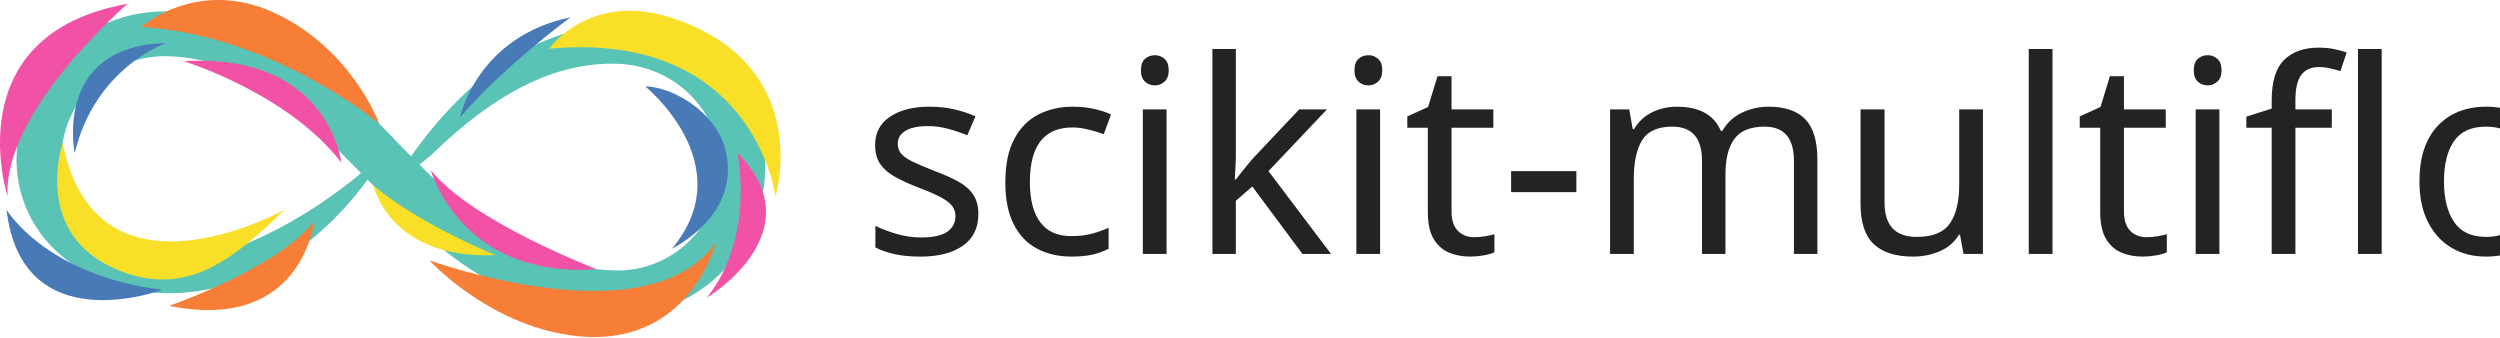
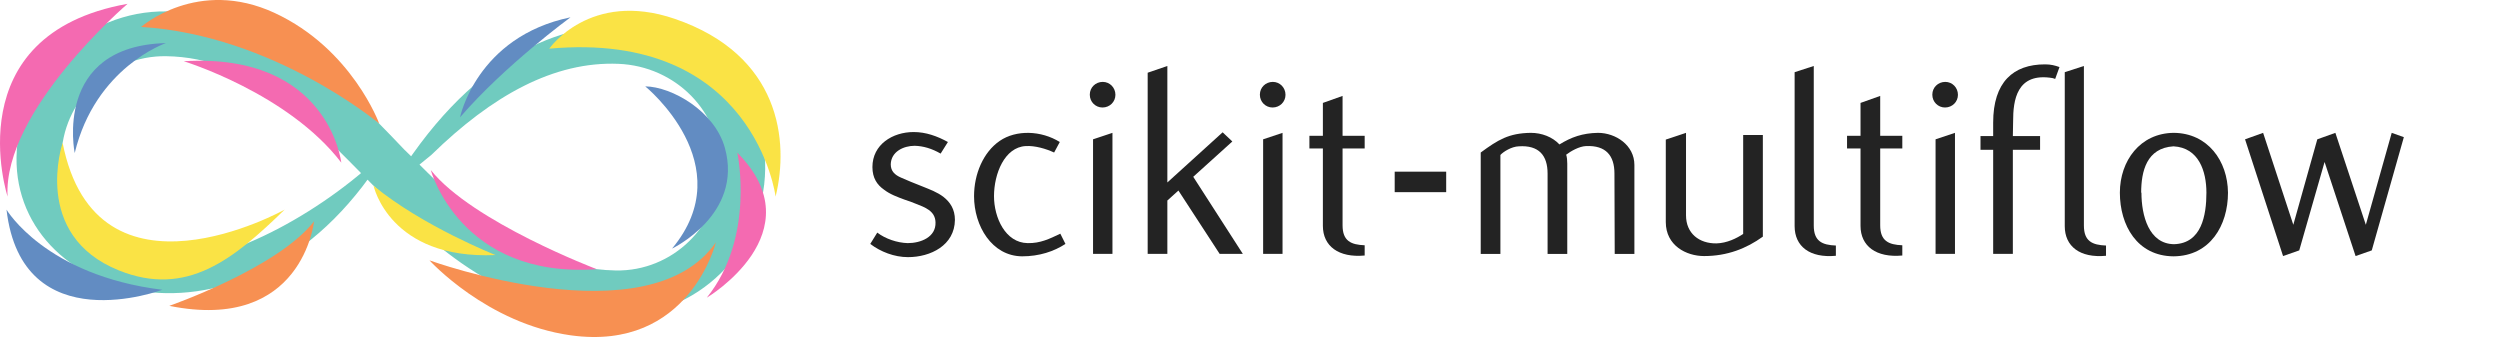
- <svg xmlns="http://www.w3.org/2000/svg" viewBox="0 0 260 35.049" height="35.049" width="260" xml:space="preserve" id="svg2" version="1.1">
+ <svg xmlns="http://www.w3.org/2000/svg" version="1.1" id="svg2" xml:space="preserve" width="260" height="35.049" viewBox="0 0 260 35.049">
  <defs id="defs6">
-     <radialGradient id="radialGradient18" spreadMethod="pad" gradientTransform="matrix(3.106398,1.6492457e-7,1.6492492e-7,-3.106398,6000,6000)" gradientUnits="userSpaceOnUse" r="1" cy="4.5474735e-13" cx="2.2737368e-13" fy="4.5474735e-13" fx="2.2737368e-13">
-       <stop id="stop14" offset="0" style="stop-opacity:1;stop-color:#ffffff" />
-       <stop id="stop16" offset="1" style="stop-opacity:1;stop-color:#f2fbfe" />
+     <radialGradient fx="2.2737368e-13" fy="4.5474735e-13" cx="2.2737368e-13" cy="4.5474735e-13" r="1" gradientUnits="userSpaceOnUse" gradientTransform="matrix(3.106398,1.6492457e-7,1.6492492e-7,-3.106398,6000,6000)" spreadMethod="pad" id="radialGradient18">
+       <stop style="stop-opacity:1;stop-color:#ffffff" offset="0" id="stop14" />
+       <stop style="stop-opacity:1;stop-color:#f2fbfe" offset="1" id="stop16" />
    </radialGradient>
  </defs>
-   <g transform="matrix(1.333333,0,0,-1.333333,16.29095,296.0204)" id="g10">
-     <g transform="scale(0.1)" id="g12">
+   <g id="g10" transform="matrix(1.333333,0,0,-1.333333,16.29094,296.0203)">
+     <g id="g12" transform="scale(0.1)">
      <g id="g4776">
        <g id="g868">
-           <g id="g4891" transform="matrix(1.006391,0,0,1.006391,-5579.518,-7739.059)" style="opacity:1">
-             <g transform="matrix(0.1752457,0,0,0.1752457,5240.677,8054.031)" id="g161">
-               <g style="opacity:0.86" id="g196" transform="matrix(0.8466427,0,0,0.8466427,834.9881,901.0258)">
-                 <path d="m 2280.25,10366.975 213.326,173.818 c 318.359,310.996 641.289,489.945 978.177,475.96 297.37,-12.342 536.174,-249.977 531.837,-547.575 -4.337,-297.593 -250.004,-537.796 -547.575,-531.832 -541.023,10.835 -920.924,457.208 -1105.31,633.083 -350.547,369.365 -702.744,712.381 -1239.01,720.201 -427.294,6.225 -778.734,-335.109 -784.959,-762.403 -11.254,-771.73 1243.848,-1125.591 1944.361,50.642 -314.74,-319.572 -829.016,-606.722 -1178.552,-601.623 -297.593,4.337 -536.174,249.977 -531.837,547.569 4.337,297.599 249.982,536.18 547.575,531.837 897.611,-13.082 1194.017,-1324.039 2344.32,-1353.283 427.201,-10.856 778.734,335.109 784.959,762.402 11.069,759.187 -1151.669,1250.063 -1957.312,-98.796" style="fill:#3fb9a9;fill-opacity:1;fill-rule:nonzero;stroke:none;stroke-width:0.544" id="path22" />
-                 <path d="m 567.652,10603.7 c 0,0 -164.518,-481.483 293.582,-665.946 355.548,-143.169 601.357,60.176 866.347,317.543 0,0 -982.857,-549.044 -1159.929,348.403" style="fill:#f9da06;fill-opacity:1;fill-rule:nonzero;stroke:none;stroke-width:0.544" id="path24" />
-                 <path d="m 3109.511,11095.959 c 0,0 212.27,307.448 655.367,155.99 552.995,-189.022 598.189,-639.591 527.07,-928.814 0,0 -110.671,870.587 -1182.437,772.824" style="fill:#f9da06;fill-opacity:1;fill-rule:nonzero;stroke:none;stroke-width:0.544" id="path26" />
-                 <path d="m 2483.846,9990.29 c 0,0 1144.099,-415.79 1496.225,94.291 0,0 -139.023,-571.949 -758.142,-486.017 -438.134,60.813 -738.083,391.726 -738.083,391.726" style="fill:#f46a17;fill-opacity:1;fill-rule:nonzero;stroke:none;stroke-width:0.544" id="path28" />
-                 <path d="m 977.739,11209.585 c 0,0 294.056,260.125 697.694,72.828 403.638,-187.303 545.888,-577.859 545.888,-577.859 0,0 -551.205,462.279 -1243.581,505.031" style="fill:#f46a17;fill-opacity:1;fill-rule:nonzero;stroke:none;stroke-width:0.544" id="path30" />
-                 <path d="m 279.963,10323.57 c 0,0 -275.194,845.778 626.971,1006.78 0,0 -651.427,-557.321 -626.971,-1006.78" style="fill:#f03697;fill-opacity:1;fill-rule:nonzero;stroke:none;stroke-width:0.544" id="path32" />
-                 <path d="m 2490.713,10461.87 c 0,0 154.222,-568.347 866.799,-517.678 0,0 -649.43,246.015 -866.799,517.678" style="fill:#f03697;fill-opacity:1;fill-rule:nonzero;stroke:none;stroke-width:0.544" id="path34" />
-                 <path d="m 4092.113,10552.318 c 0,0 95.145,-441.725 -159.805,-757.303 0,0 572.771,341.019 159.805,757.303" style="fill:#f03697;fill-opacity:1;fill-rule:nonzero;stroke:none;stroke-width:0.544" id="path36" />
-                 <path d="m 2023.232,10500.752 c 0,0 -64.181,574.892 -823.15,529.665 0,0 545.436,-167.005 823.15,-529.665" style="fill:#f03697;fill-opacity:1;fill-rule:nonzero;stroke:none;stroke-width:0.544" id="path38" />
-                 <path d="m 274.451,10255.101 c 0,0 203.22,-343.843 813.888,-418.619 0,0 -733.305,-275.94 -813.888,418.619" style="fill:#2c65ad;fill-opacity:1;fill-rule:nonzero;stroke:none;stroke-width:0.544" id="path40" />
-                 <path d="m 2643.493,10737.205 c 0,0 85.948,420.535 577.26,522.679 0,0 -344.736,-252.132 -577.26,-522.679" style="fill:#2c65ad;fill-opacity:1;fill-rule:nonzero;stroke:none;stroke-width:0.544" id="path42" />
-                 <path d="m 3610.977,10899.073 c 0,0 505.678,-409.575 140.03,-847.432 0,0 372.309,177.328 276.157,525.704 -53.412,193.513 -278.34,320.095 -416.187,321.728" style="fill:#2c65ad;fill-opacity:1;fill-rule:nonzero;stroke:none;stroke-width:0.544" id="path44" />
-                 <path d="m 630.701,10550.67 c 0,0 -115.215,558.621 476.423,574.484 0,0 -368.293,-126.153 -476.423,-574.484" style="fill:#2c65ad;fill-opacity:1;fill-rule:nonzero;stroke:none;stroke-width:0.544" id="path46" />
-                 <path d="m 1124.761,9752.498 c 0,0 565.8,196.81 756.128,441.464 0,0 -59.283,-582.076 -756.128,-441.464" style="fill:#f46a17;fill-opacity:1;fill-rule:nonzero;stroke:none;stroke-width:0.544" id="path48" />
-                 <path d="m 2191.999,10379.703 c 0,0 82.809,-386.36 636.936,-361.79 0,0 -380.733,150.587 -636.936,361.79" style="fill:#f9da06;fill-opacity:1;fill-rule:nonzero;stroke:none;stroke-width:0.544" id="path50" />
+           <g style="opacity:1" transform="matrix(1.006391,0,0,1.006391,-5579.518,-7739.059)" id="g4891">
+             <g style="font-style:normal;font-weight:normal;font-size:208.959px;line-height:1.25;font-family:sans-serif;letter-spacing:0px;word-spacing:0px;opacity:0.86;fill:#000000;fill-opacity:1;stroke:none;stroke-width:1.314" id="text163" transform="scale(1,-1)" aria-label="scikit-multiflow">
+               <g id="g208">
+                 <g transform="matrix(0.1483704,0,0,-0.1483704,5387.005,-8211.932)" id="g196" style="opacity:0.86">
+                   <path id="path22" style="fill:#3fb9a9;fill-opacity:1;fill-rule:nonzero;stroke:none;stroke-width:0.544" d="m 2280.25,10366.975 213.326,173.818 c 318.359,310.996 641.289,489.945 978.177,475.96 297.37,-12.342 536.174,-249.977 531.837,-547.575 -4.337,-297.593 -250.004,-537.796 -547.575,-531.832 -541.023,10.835 -920.924,457.208 -1105.31,633.083 -350.547,369.365 -702.744,712.381 -1239.01,720.201 -427.294,6.225 -778.734,-335.109 -784.959,-762.403 -11.254,-771.73 1243.848,-1125.591 1944.361,50.642 -314.74,-319.572 -829.016,-606.722 -1178.552,-601.623 -297.593,4.337 -536.174,249.977 -531.837,547.569 4.337,297.599 249.982,536.18 547.575,531.837 897.611,-13.082 1194.017,-1324.039 2344.32,-1353.283 427.201,-10.856 778.734,335.109 784.959,762.402 11.069,759.187 -1151.669,1250.063 -1957.312,-98.796" />
+                   <path id="path24" style="fill:#f9da06;fill-opacity:1;fill-rule:nonzero;stroke:none;stroke-width:0.544" d="m 567.652,10603.7 c 0,0 -164.518,-481.483 293.582,-665.946 355.548,-143.169 601.357,60.176 866.347,317.543 0,0 -982.857,-549.044 -1159.929,348.403" />
+                   <path id="path26" style="fill:#f9da06;fill-opacity:1;fill-rule:nonzero;stroke:none;stroke-width:0.544" d="m 3109.511,11095.959 c 0,0 212.27,307.448 655.367,155.99 552.995,-189.022 598.189,-639.591 527.07,-928.814 0,0 -110.671,870.587 -1182.437,772.824" />
+                   <path id="path28" style="fill:#f46a17;fill-opacity:1;fill-rule:nonzero;stroke:none;stroke-width:0.544" d="m 2483.846,9990.29 c 0,0 1144.099,-415.79 1496.225,94.291 0,0 -139.023,-571.949 -758.142,-486.017 -438.134,60.813 -738.083,391.726 -738.083,391.726" />
+                   <path id="path30" style="fill:#f46a17;fill-opacity:1;fill-rule:nonzero;stroke:none;stroke-width:0.544" d="m 977.739,11209.585 c 0,0 294.056,260.125 697.694,72.828 403.638,-187.303 545.888,-577.859 545.888,-577.859 0,0 -551.205,462.279 -1243.581,505.031" />
+                   <path id="path32" style="fill:#f03697;fill-opacity:1;fill-rule:nonzero;stroke:none;stroke-width:0.544" d="m 279.963,10323.57 c 0,0 -275.194,845.778 626.971,1006.78 0,0 -651.427,-557.321 -626.971,-1006.78" />
+                   <path id="path34" style="fill:#f03697;fill-opacity:1;fill-rule:nonzero;stroke:none;stroke-width:0.544" d="m 2490.713,10461.87 c 0,0 154.222,-568.347 866.799,-517.678 0,0 -649.43,246.015 -866.799,517.678" />
+                   <path id="path36" style="fill:#f03697;fill-opacity:1;fill-rule:nonzero;stroke:none;stroke-width:0.544" d="m 4092.113,10552.318 c 0,0 95.145,-441.725 -159.805,-757.303 0,0 572.771,341.019 159.805,757.303" />
+                   <path id="path38" style="fill:#f03697;fill-opacity:1;fill-rule:nonzero;stroke:none;stroke-width:0.544" d="m 2023.232,10500.752 c 0,0 -64.181,574.892 -823.15,529.665 0,0 545.436,-167.005 823.15,-529.665" />
+                   <path id="path40" style="fill:#2c65ad;fill-opacity:1;fill-rule:nonzero;stroke:none;stroke-width:0.544" d="m 274.451,10255.101 c 0,0 203.22,-343.843 813.888,-418.619 0,0 -733.305,-275.94 -813.888,418.619" />
+                   <path id="path42" style="fill:#2c65ad;fill-opacity:1;fill-rule:nonzero;stroke:none;stroke-width:0.544" d="m 2643.493,10737.205 c 0,0 85.948,420.535 577.26,522.679 0,0 -344.736,-252.132 -577.26,-522.679" />
+                   <path id="path44" style="fill:#2c65ad;fill-opacity:1;fill-rule:nonzero;stroke:none;stroke-width:0.544" d="m 3610.977,10899.073 c 0,0 505.678,-409.575 140.03,-847.432 0,0 372.309,177.328 276.157,525.704 -53.412,193.513 -278.34,320.095 -416.187,321.728" />
+                   <path id="path46" style="fill:#2c65ad;fill-opacity:1;fill-rule:nonzero;stroke:none;stroke-width:0.544" d="m 630.701,10550.67 c 0,0 -115.215,558.621 476.423,574.484 0,0 -368.293,-126.153 -476.423,-574.484" />
+                   <path id="path48" style="fill:#f46a17;fill-opacity:1;fill-rule:nonzero;stroke:none;stroke-width:0.544" d="m 1124.761,9752.498 c 0,0 565.8,196.81 756.128,441.464 0,0 -59.283,-582.076 -756.128,-441.464" />
+                   <path id="path50" style="fill:#f9da06;fill-opacity:1;fill-rule:nonzero;stroke:none;stroke-width:0.544" d="m 2191.999,10379.703 c 0,0 82.809,-386.36 636.936,-361.79 0,0 -380.733,150.587 -636.936,361.79" />
+                 </g>
+                 <path d="m 6126.429,-9696.674 c 17.553,0 36.15,-9.194 36.359,-28.836 0,-8.358 -3.761,-13.791 -8.776,-17.762 -4.806,-3.761 -10.657,-5.851 -16.299,-8.149 -5.851,-2.299 -12.12,-4.806 -16.717,-6.896 -4.806,-2.09 -7.941,-5.015 -7.941,-10.239 0.209,-9.821 9.821,-14.418 18.597,-14.418 6.687,0.209 13.164,2.09 20.06,6.06 l 5.642,-8.985 c -8.358,-4.597 -17.135,-7.731 -26.538,-7.731 -16.299,0 -31.971,9.612 -31.971,27.165 0,8.567 3.761,13.791 8.776,17.344 4.806,3.761 10.657,5.851 16.299,7.94 2.925,0.836 5.851,2.09 8.567,3.134 6.896,2.716 15.045,5.433 15.254,14.418 0.418,11.493 -11.493,16.09 -21.523,16.09 -8.149,-0.209 -17.344,-3.343 -23.612,-8.149 l -5.433,8.776 c 7.94,6.06 18.597,10.239 29.254,10.239 z" style="font-style:normal;font-variant:normal;font-weight:normal;font-stretch:normal;font-family:Flux;-inkscape-font-specification:Flux;stroke-width:1.314" id="path127" />
+                 <path d="m 6214.809,-9697.301 c 13.373,0 24.657,-3.761 33.642,-9.612 l -3.97,-7.941 c -8.358,3.97 -15.463,7.523 -25.284,7.314 -17.344,-0.209 -26.12,-19.851 -26.12,-36.359 0,-17.344 8.149,-38.031 24.657,-38.866 7.105,-0.418 15.672,2.09 21.941,5.015 l 4.388,-8.149 c -14.418,-8.985 -33.851,-9.612 -46.598,-0.836 -12.746,8.776 -19.851,25.702 -19.851,42.837 0,22.985 13.791,46.389 37.195,46.598 z" style="font-style:normal;font-variant:normal;font-weight:normal;font-stretch:normal;font-family:Flux;-inkscape-font-specification:Flux;stroke-width:1.314" id="path129" />
+                 <path d="m 6269.837,-9699.182 h 15.045 v -93.823 l -15.045,5.015 z m -2.507,-123.286 c 0,5.433 4.388,9.821 9.821,9.821 5.642,0 10.03,-4.388 10.03,-9.821 0,-5.642 -4.388,-10.03 -9.821,-10.03 -5.642,0 -10.03,4.388 -10.03,9.821 z" style="font-style:normal;font-variant:normal;font-weight:normal;font-stretch:normal;font-family:Flux;-inkscape-font-specification:Flux;stroke-width:1.314" id="path131" />
+                 <path d="m 6385.946,-9699.182 -38.449,-59.762 30.299,-27.374 -7.522,-7.105 -42.837,38.866 v -90.27 l -15.254,5.224 v 140.421 h 15.254 v -41.374 l 8.567,-7.731 31.971,49.105 z" style="font-style:normal;font-variant:normal;font-weight:normal;font-stretch:normal;font-family:Flux;-inkscape-font-specification:Flux;stroke-width:1.314" id="path133" />
+                 <path d="m 6401.66,-9699.182 h 15.045 v -93.823 l -15.045,5.015 z m -2.508,-123.286 c 0,5.433 4.388,9.821 9.821,9.821 5.642,0 10.03,-4.388 10.03,-9.821 0,-5.642 -4.388,-10.03 -9.821,-10.03 -5.642,0 -10.03,4.388 -10.03,9.821 z" style="font-style:normal;font-variant:normal;font-weight:normal;font-stretch:normal;font-family:Flux;-inkscape-font-specification:Flux;stroke-width:1.314" id="path135" />
+                 <path d="m 6447.977,-9780.885 v 59.971 c 0,15.672 12.12,24.866 32.389,22.985 v -7.94 c -10.657,-0.418 -17.135,-3.343 -17.135,-15.463 v -59.553 h 17.135 v -9.821 h -17.135 v -30.926 l -15.254,5.433 v 25.493 h -10.448 v 9.821 z" style="font-style:normal;font-variant:normal;font-weight:normal;font-stretch:normal;font-family:Flux;-inkscape-font-specification:Flux;stroke-width:1.314" id="path137" />
+                 <path d="m 6503.632,-9747.033 h 39.911 v -15.881 h -33.642 -6.269 z" style="font-style:normal;font-variant:normal;font-weight:normal;font-stretch:normal;font-family:Flux;-inkscape-font-specification:Flux;stroke-width:1.314" id="path139" />
+                 <path d="m 6689.413,-9768.138 c 0,-15.254 -14.418,-24.866 -28.209,-24.866 -12.12,0.209 -20.687,3.343 -29.881,8.985 -5.433,-5.851 -13.791,-8.985 -22.15,-8.985 -17.135,0.209 -25.493,5.433 -38.866,15.254 v 78.569 h 15.254 v -76.688 c 2.299,-2.507 8.567,-6.478 14.209,-6.687 15.672,-1.045 22.359,7.105 22.359,21.105 v 62.27 h 15.254 v -70.001 c 0,-2.299 -0.209,-5.015 -0.836,-6.896 3.552,-2.716 10.03,-6.478 15.463,-6.687 15.254,-0.627 21.941,7.314 21.941,21.314 l 0.209,62.27 h 15.254 z" style="font-style:normal;font-variant:normal;font-weight:normal;font-stretch:normal;font-family:Flux;-inkscape-font-specification:Flux;stroke-width:1.314" id="path141" />
+                 <path d="m 6713.747,-9787.78 v 63.941 c 0,18.179 15.881,26.329 29.672,26.329 17.971,0 32.807,-5.851 45.553,-15.045 v -78.778 h -15.254 v 76.688 c -5.015,3.343 -12.537,7.105 -20.687,7.314 -13.373,0.209 -23.612,-7.731 -23.612,-21.732 v -63.941 z" style="font-style:normal;font-variant:normal;font-weight:normal;font-stretch:normal;font-family:Flux;-inkscape-font-specification:Flux;stroke-width:1.314" id="path143" />
+                 <path d="m 6845.568,-9697.719 v -7.941 c -10.657,-0.418 -17.135,-3.343 -17.135,-15.463 v -123.704 l -14.836,4.806 v 119.316 c 0,15.672 11.702,24.866 31.971,22.985 z" style="font-style:normal;font-variant:normal;font-weight:normal;font-stretch:normal;font-family:Flux;-inkscape-font-specification:Flux;stroke-width:1.314" id="path145" />
+                 <path d="m 6864.671,-9780.885 v 59.971 c 0,15.672 12.12,24.866 32.389,22.985 v -7.94 c -10.657,-0.418 -17.135,-3.343 -17.135,-15.463 v -59.553 h 17.135 v -9.821 h -17.135 v -30.926 l -15.254,5.433 v 25.493 h -10.448 v 9.821 z" style="font-style:normal;font-variant:normal;font-weight:normal;font-stretch:normal;font-family:Flux;-inkscape-font-specification:Flux;stroke-width:1.314" id="path147" />
+                 <path d="m 6922.833,-9699.182 h 15.045 v -93.823 l -15.045,5.015 z m -2.507,-123.286 c 0,5.433 4.388,9.821 9.821,9.821 5.642,0 10.03,-4.388 10.03,-9.821 0,-5.642 -4.388,-10.03 -9.821,-10.03 -5.642,0 -10.03,4.388 -10.03,9.821 z" style="font-style:normal;font-variant:normal;font-weight:normal;font-stretch:normal;font-family:Flux;-inkscape-font-specification:Flux;stroke-width:1.314" id="path149" />
+                 <path d="m 7007.808,-9846.08 c 4.388,0 7.522,0.836 11.075,2.09 l -3.343,9.194 c -0.627,-0.209 -1.254,-0.418 -1.881,-0.627 -28.209,-4.806 -30.717,17.552 -30.717,33.433 l -0.209,11.493 h 21.105 v 10.657 h -21.105 v 80.658 h -15.254 v -80.658 h -9.821 v -10.657 h 9.821 v -10.448 c 0,-31.553 15.672,-45.135 40.12,-45.135 z" style="font-style:normal;font-variant:normal;font-weight:normal;font-stretch:normal;font-family:Flux;-inkscape-font-specification:Flux;stroke-width:1.314" id="path151" />
+                 <path d="m 7054.935,-9697.719 v -7.941 c -10.657,-0.418 -17.135,-3.343 -17.135,-15.463 v -123.704 l -14.836,4.806 v 119.316 c 0,15.672 11.702,24.866 31.971,22.985 z" style="font-style:normal;font-variant:normal;font-weight:normal;font-stretch:normal;font-family:Flux;-inkscape-font-specification:Flux;stroke-width:1.314" id="path153" />
+                 <path d="m 7065.68,-9746.615 c 0,25.284 13.373,49.105 41.583,49.314 28.419,-0.209 42.21,-24.03 42.21,-49.314 -0.209,-24.657 -15.672,-46.18 -42.001,-46.389 -26.12,0.209 -41.792,21.732 -41.792,46.389 z m 16.508,0 c 0,-16.508 4.179,-34.687 25.075,-35.941 19.642,1.045 25.493,19.433 25.493,35.941 0,17.552 -3.761,39.284 -25.075,39.911 -19.642,-0.209 -25.284,-22.359 -25.284,-39.911 z" style="font-style:normal;font-variant:normal;font-weight:normal;font-stretch:normal;font-family:Flux;-inkscape-font-specification:Flux;stroke-width:1.314" id="path155" />
+                 <path d="m 7260.906,-9701.898 24.866,-87.763 -9.403,-3.343 -20.06,71.255 -23.612,-71.255 -14,5.015 -18.597,66.24 -23.403,-71.255 -14,5.015 29.463,90.479 12.537,-4.388 19.642,-68.539 24.03,72.927 z" style="font-style:normal;font-variant:normal;font-weight:normal;font-stretch:normal;font-family:Flux;-inkscape-font-specification:Flux;stroke-width:1.314" id="path157" />
              </g>
-               <text transform="scale(1,-1)" id="text163" y="-9387.684" x="4848.061" style="font-style:normal;font-weight:normal;font-size:1192.38px;line-height:1.25;font-family:sans-serif;letter-spacing:0px;word-spacing:0px;opacity:0.86;fill:#000000;fill-opacity:1;stroke:none;stroke-width:7.5" xml:space="preserve">
-                 <tspan style="font-style:normal;font-variant:normal;font-weight:normal;font-stretch:normal;font-family:Flux;-inkscape-font-specification:Flux;stroke-width:7.5" y="-9387.684" x="4848.061" id="tspan161">scikit-multiflow</tspan>
-               </text>
            </g>
          </g>
-           <rect style="opacity:0.24;fill:none;fill-opacity:1;stroke:none;stroke-width:22.13;stroke-linecap:round;stroke-linejoin:miter;stroke-miterlimit:4;stroke-dasharray:none;stroke-dashoffset:0;stroke-opacity:1" id="rect846" width="10719.3" height="1650" x="-4646.815" y="-2913.718" transform="scale(1,-1)" />
+           <rect transform="scale(1,-1)" y="-2913.718" x="-4646.815" height="1650" width="10719.3" id="rect846" style="opacity:0.24;fill:none;fill-opacity:1;stroke:none;stroke-width:22.13;stroke-linecap:round;stroke-linejoin:miter;stroke-miterlimit:4;stroke-dasharray:none;stroke-dashoffset:0;stroke-opacity:1" />
        </g>
      </g>
-       <flowRoot style="font-style:normal;font-weight:normal;font-size:40px;line-height:1.25;font-family:sans-serif;letter-spacing:0px;word-spacing:0px;fill:#000000;fill-opacity:1;stroke:none" id="flowRoot165" xml:space="preserve">
+       <flowRoot xml:space="preserve" id="flowRoot165" style="font-style:normal;font-weight:normal;font-size:40px;line-height:1.25;font-family:sans-serif;letter-spacing:0px;word-spacing:0px;fill:#000000;fill-opacity:1;stroke:none">
        <flowRegion id="flowRegion167">
-           <rect y="433.898" x="1291.525" height="247.458" width="376.271" id="rect169" />
+           <rect id="rect169" width="376.271" height="247.458" x="1291.525" y="433.898" />
        </flowRegion>
        <flowPara id="flowPara171" />
      </flowRoot>
-       <flowRoot style="font-style:normal;font-weight:normal;font-size:40px;line-height:1.25;font-family:sans-serif;letter-spacing:0px;word-spacing:0px;fill:#000000;fill-opacity:1;stroke:none" id="flowRoot173" xml:space="preserve">
+       <flowRoot xml:space="preserve" id="flowRoot173" style="font-style:normal;font-weight:normal;font-size:40px;line-height:1.25;font-family:sans-serif;letter-spacing:0px;word-spacing:0px;fill:#000000;fill-opacity:1;stroke:none">
        <flowRegion id="flowRegion175">
-           <rect y="359.322" x="-362.712" height="200" width="2237.288" id="rect177" />
+           <rect id="rect177" width="2237.288" height="200" x="-362.712" y="359.322" />
        </flowRegion>
        <flowPara id="flowPara179" />
      </flowRoot>
    </g>
  </g>
</svg>
